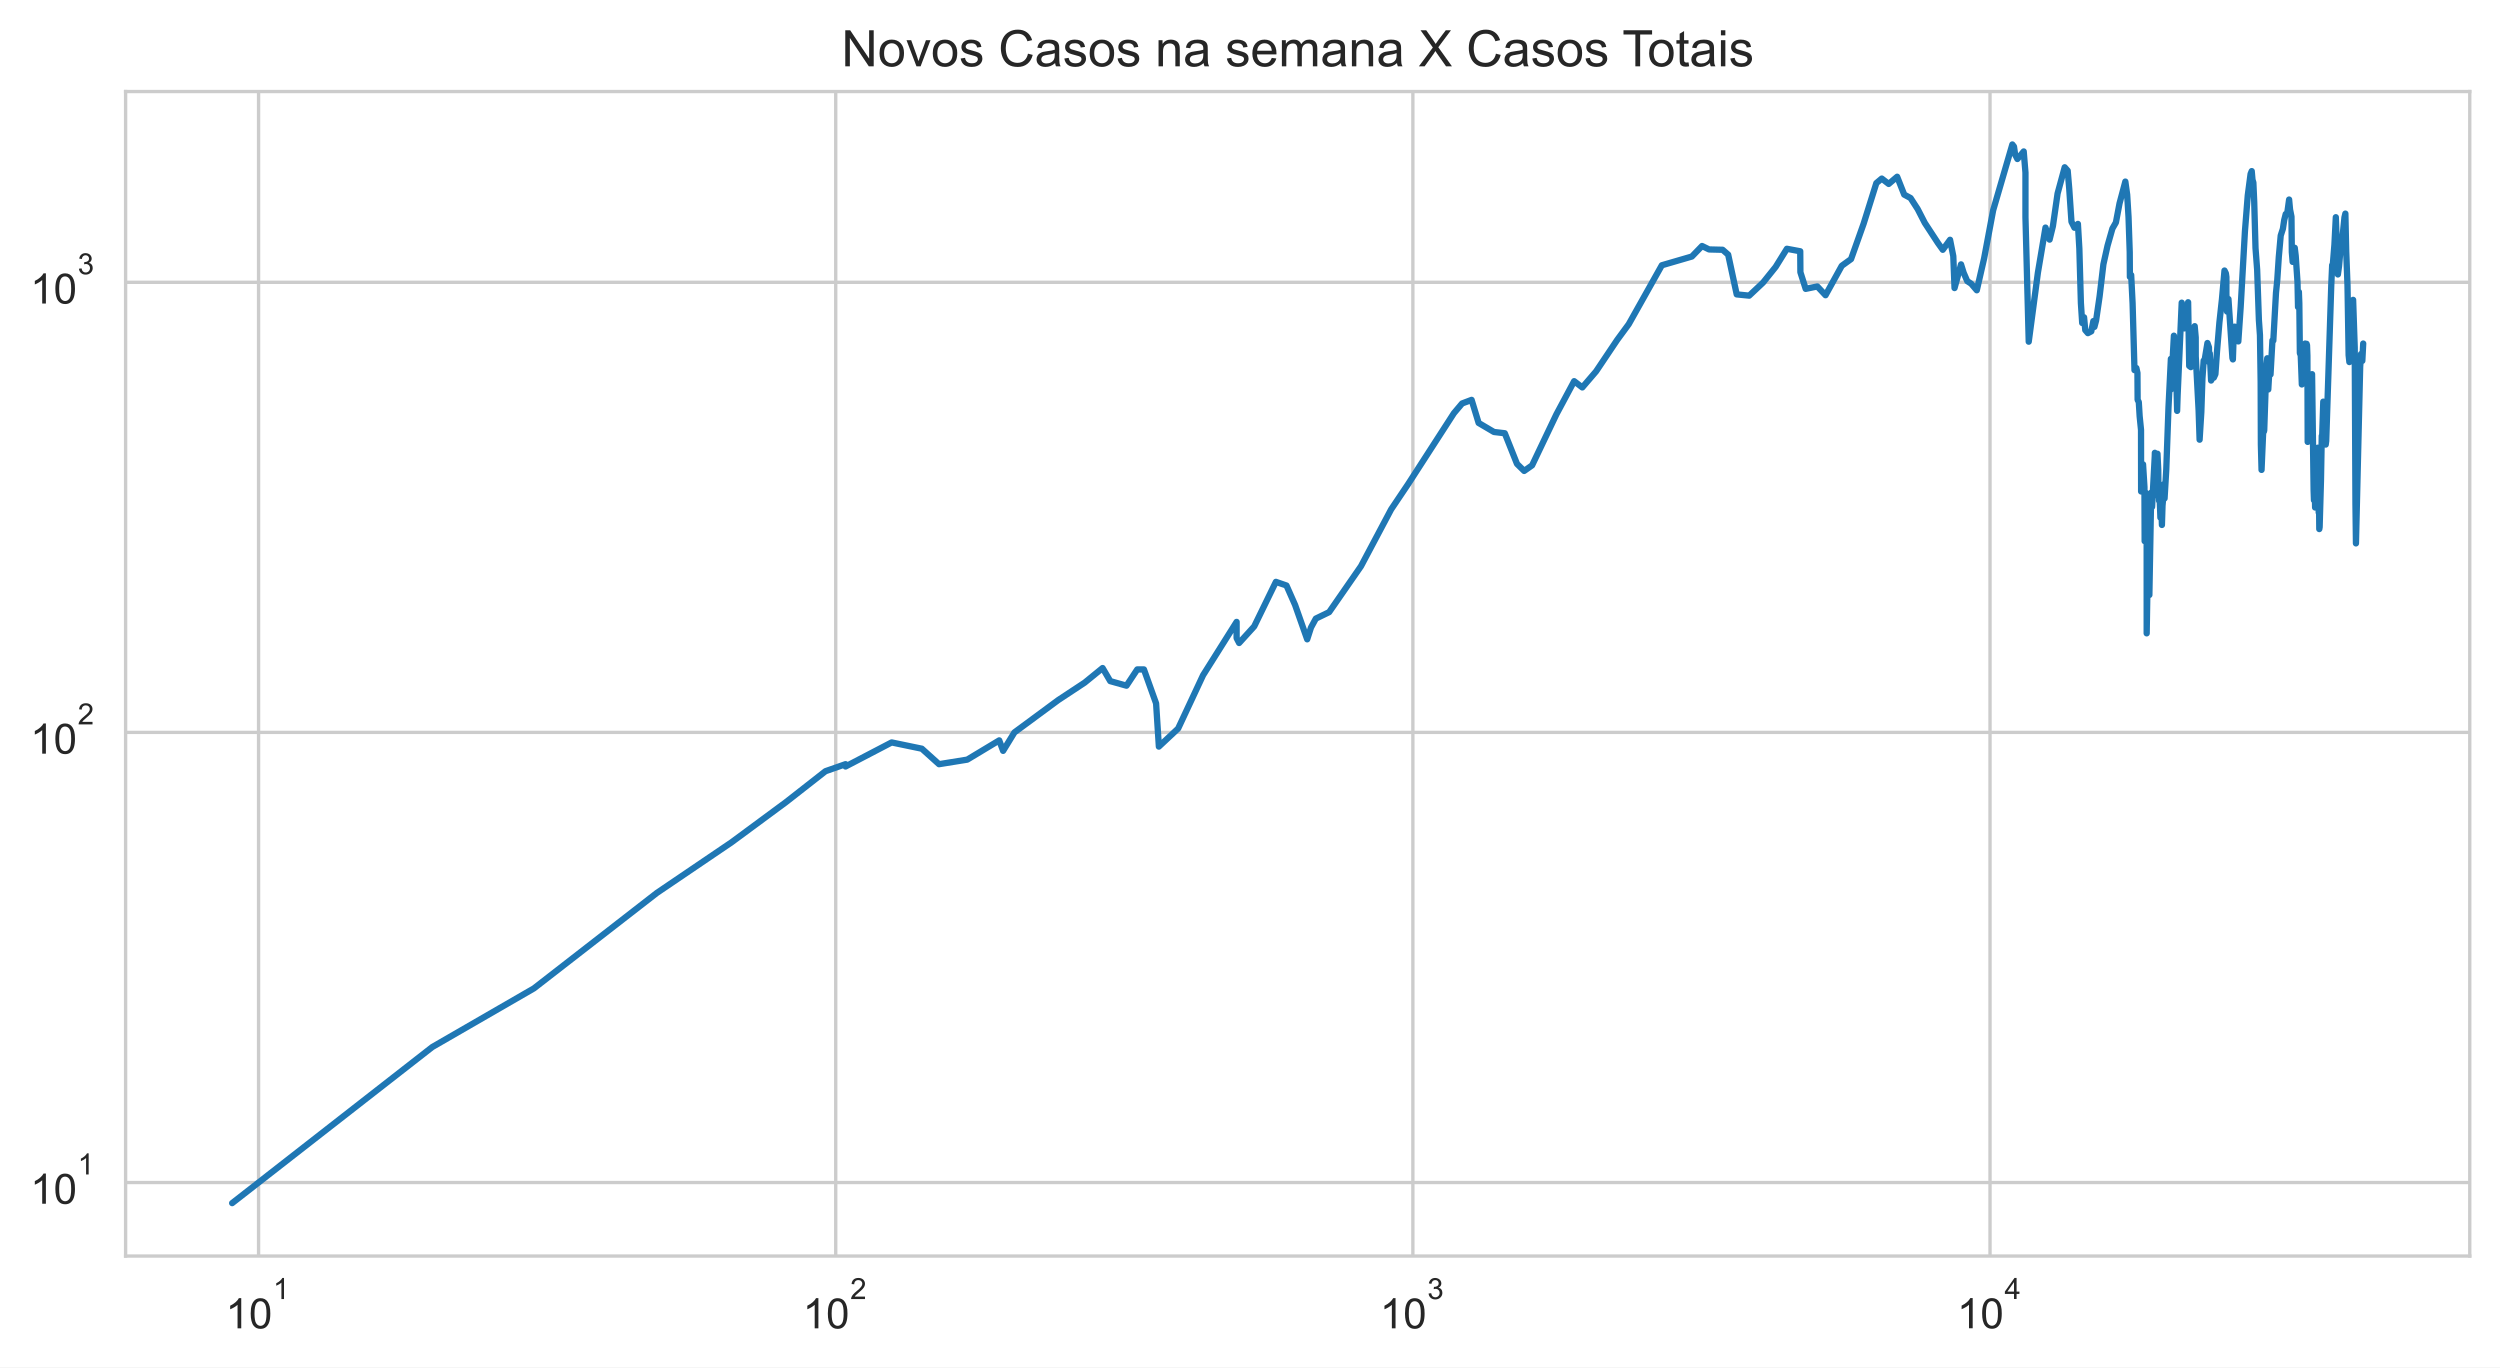
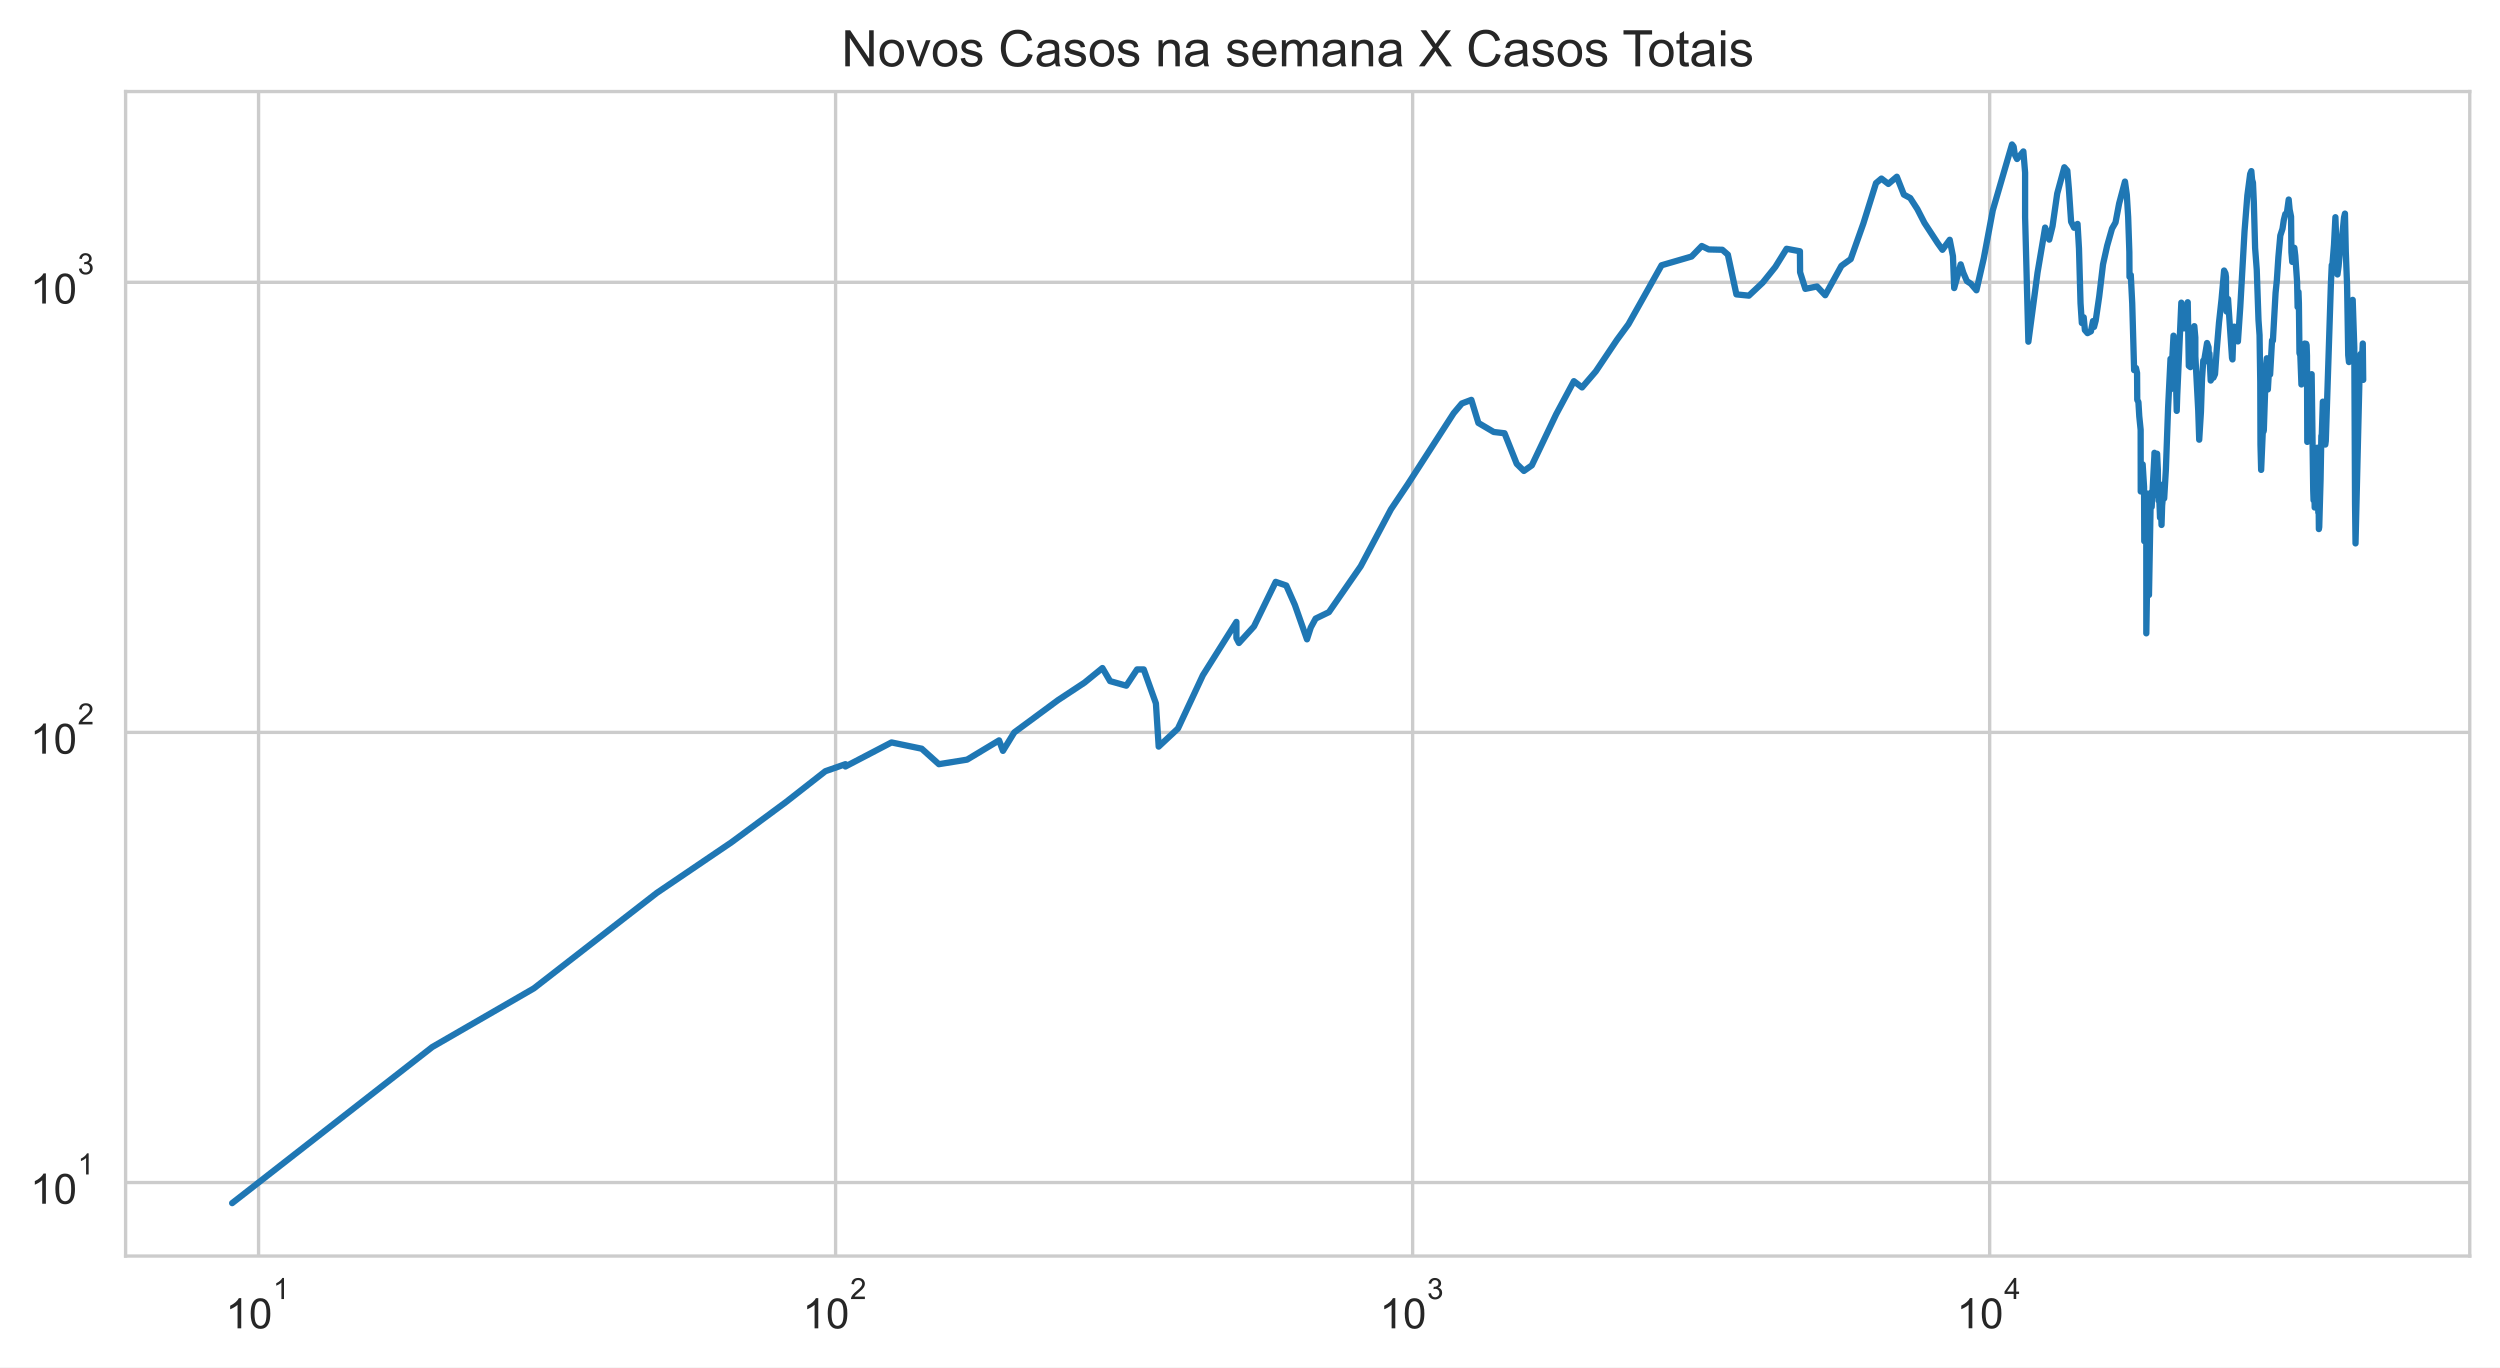
<svg xmlns="http://www.w3.org/2000/svg" xmlns:xlink="http://www.w3.org/1999/xlink" height="325.489pt" version="1.1" viewBox="0 0 595.1 325.489" width="595.1pt">
  <defs>
    <style type="text/css">*{stroke-linecap:butt;stroke-linejoin:round;}</style>
  </defs>
  <g id="figure_1">
    <g id="patch_1">
      <path d="M 0 325.489  L 595.1 325.489  L 595.1 0  L 0 0  z " style="fill:#ffffff;" />
    </g>
    <g id="axes_1">
      <g id="patch_2">
        <path d="M 29.9 298.989  L 587.9 298.989  L 587.9 21.789  L 29.9 21.789  z " style="fill:#ffffff;" />
      </g>
      <g id="matplotlib.axis_1">
        <g id="xtick_1">
          <g id="line2d_1">
-             <path clip-path="url(#p984c750277)" d="M 61.55 298.989  L 61.55 21.789  " style="fill:none;stroke:#cccccc;stroke-linecap:round;stroke-width:0.8;" />
+             <path clip-path="url(#p0a8134e0c2)" d="M 61.549 298.989  L 61.549 21.789  " style="fill:none;stroke:#cccccc;stroke-linecap:round;stroke-width:0.8;" />
          </g>
          <g id="text_1">
-             <g style="fill:#262626;" transform="translate(53.70001 316.3019)scale(0.1 -0.1)">
+             <g style="fill:#262626;" transform="translate(53.69876 316.3019)scale(0.1 -0.1)">
              <defs>
                <path d="M 2384 0  L 1822 0  L 1822 3584  Q 1619 3391 1289 3197  Q 959 3003 697 2906  L 697 3450  Q 1169 3672 1522 3987  Q 1875 4303 2022 4600  L 2384 4600  L 2384 0  z " id="ArialMT-31" transform="scale(0.015625)" />
                <path d="M 266 2259  Q 266 3072 433 3567  Q 600 4063 929 4331  Q 1259 4600 1759 4600  Q 2128 4600 2406 4451  Q 2684 4303 2865 4023  Q 3047 3744 3150 3342  Q 3253 2941 3253 2259  Q 3253 1453 3087 958  Q 2922 463 2592 192  Q 2263 -78 1759 -78  Q 1097 -78 719 397  Q 266 969 266 2259  z M 844 2259  Q 844 1131 1108 757  Q 1372 384 1759 384  Q 2147 384 2411 759  Q 2675 1134 2675 2259  Q 2675 3391 2411 3762  Q 2147 4134 1753 4134  Q 1366 4134 1134 3806  Q 844 3388 844 2259  z " id="ArialMT-30" transform="scale(0.015625)" />
              </defs>
              <use transform="translate(0 0.99375)" xlink:href="#ArialMT-31" />
              <use transform="translate(55.61523 0.99375)" xlink:href="#ArialMT-30" />
              <use transform="translate(112.9728 70.6875)scale(0.7)" xlink:href="#ArialMT-31" />
            </g>
          </g>
        </g>
        <g id="xtick_2">
          <g id="line2d_2">
-             <path clip-path="url(#p984c750277)" d="M 198.935 298.989  L 198.935 21.789  " style="fill:none;stroke:#cccccc;stroke-linecap:round;stroke-width:0.8;" />
+             <path clip-path="url(#p0a8134e0c2)" d="M 198.906 298.989  L 198.906 21.789  " style="fill:none;stroke:#cccccc;stroke-linecap:round;stroke-width:0.8;" />
          </g>
          <g id="text_2">
-             <g style="fill:#262626;" transform="translate(191.0845 316.3019)scale(0.1 -0.1)">
+             <g style="fill:#262626;" transform="translate(191.056 316.3019)scale(0.1 -0.1)">
              <defs>
                <path d="M 3222 541  L 3222 0  L 194 0  Q 188 203 259 391  Q 375 700 629 1000  Q 884 1300 1366 1694  Q 2113 2306 2375 2664  Q 2638 3022 2638 3341  Q 2638 3675 2398 3904  Q 2159 4134 1775 4134  Q 1369 4134 1125 3890  Q 881 3647 878 3216  L 300 3275  Q 359 3922 746 4261  Q 1134 4600 1788 4600  Q 2447 4600 2831 4234  Q 3216 3869 3216 3328  Q 3216 3053 3103 2787  Q 2991 2522 2730 2228  Q 2469 1934 1863 1422  Q 1356 997 1212 845  Q 1069 694 975 541  L 3222 541  z " id="ArialMT-32" transform="scale(0.015625)" />
              </defs>
              <use transform="translate(0 0.99375)" xlink:href="#ArialMT-31" />
              <use transform="translate(55.61523 0.99375)" xlink:href="#ArialMT-30" />
              <use transform="translate(112.9728 70.6875)scale(0.7)" xlink:href="#ArialMT-32" />
            </g>
          </g>
        </g>
        <g id="xtick_3">
          <g id="line2d_3">
-             <path clip-path="url(#p984c750277)" d="M 336.319 298.989  L 336.319 21.789  " style="fill:none;stroke:#cccccc;stroke-linecap:round;stroke-width:0.8;" />
+             <path clip-path="url(#p0a8134e0c2)" d="M 336.263 298.989  L 336.263 21.789  " style="fill:none;stroke:#cccccc;stroke-linecap:round;stroke-width:0.8;" />
          </g>
          <g id="text_3">
-             <g style="fill:#262626;" transform="translate(328.469 316.3019)scale(0.1 -0.1)">
+             <g style="fill:#262626;" transform="translate(328.4132 316.3019)scale(0.1 -0.1)">
              <defs>
                <path d="M 269 1209  L 831 1284  Q 928 806 1161 595  Q 1394 384 1728 384  Q 2125 384 2398 659  Q 2672 934 2672 1341  Q 2672 1728 2419 1979  Q 2166 2231 1775 2231  Q 1616 2231 1378 2169  L 1441 2663  Q 1497 2656 1531 2656  Q 1891 2656 2178 2843  Q 2466 3031 2466 3422  Q 2466 3731 2256 3934  Q 2047 4138 1716 4138  Q 1388 4138 1169 3931  Q 950 3725 888 3313  L 325 3413  Q 428 3978 793 4289  Q 1159 4600 1703 4600  Q 2078 4600 2393 4439  Q 2709 4278 2876 4000  Q 3044 3722 3044 3409  Q 3044 3113 2884 2869  Q 2725 2625 2413 2481  Q 2819 2388 3044 2092  Q 3269 1797 3269 1353  Q 3269 753 2831 336  Q 2394 -81 1725 -81  Q 1122 -81 723 278  Q 325 638 269 1209  z " id="ArialMT-33" transform="scale(0.015625)" />
              </defs>
              <use transform="translate(0 0.99375)" xlink:href="#ArialMT-31" />
              <use transform="translate(55.61523 0.99375)" xlink:href="#ArialMT-30" />
              <use transform="translate(112.9728 70.6875)scale(0.7)" xlink:href="#ArialMT-33" />
            </g>
          </g>
        </g>
        <g id="xtick_4">
          <g id="line2d_4">
-             <path clip-path="url(#p984c750277)" d="M 473.704 298.989  L 473.704 21.789  " style="fill:none;stroke:#cccccc;stroke-linecap:round;stroke-width:0.8;" />
+             <path clip-path="url(#p0a8134e0c2)" d="M 473.62 298.989  L 473.62 21.789  " style="fill:none;stroke:#cccccc;stroke-linecap:round;stroke-width:0.8;" />
          </g>
          <g id="text_4">
-             <g style="fill:#262626;" transform="translate(465.8536 316.2019)scale(0.1 -0.1)">
+             <g style="fill:#262626;" transform="translate(465.7704 316.2019)scale(0.1 -0.1)">
              <defs>
                <path d="M 2069 0  L 2069 1097  L 81 1097  L 81 1613  L 2172 4581  L 2631 4581  L 2631 1613  L 3250 1613  L 3250 1097  L 2631 1097  L 2631 0  L 2069 0  z M 2069 1613  L 2069 3678  L 634 1613  L 2069 1613  z " id="ArialMT-34" transform="scale(0.015625)" />
              </defs>
              <use transform="translate(0 0.201563)" xlink:href="#ArialMT-31" />
              <use transform="translate(55.61523 0.201563)" xlink:href="#ArialMT-30" />
              <use transform="translate(112.9728 69.89531)scale(0.7)" xlink:href="#ArialMT-34" />
            </g>
          </g>
        </g>
        <g id="xtick_5" />
        <g id="xtick_6" />
        <g id="xtick_7" />
        <g id="xtick_8" />
        <g id="xtick_9" />
        <g id="xtick_10" />
        <g id="xtick_11" />
        <g id="xtick_12" />
        <g id="xtick_13" />
        <g id="xtick_14" />
        <g id="xtick_15" />
        <g id="xtick_16" />
        <g id="xtick_17" />
        <g id="xtick_18" />
        <g id="xtick_19" />
        <g id="xtick_20" />
        <g id="xtick_21" />
        <g id="xtick_22" />
        <g id="xtick_23" />
        <g id="xtick_24" />
        <g id="xtick_25" />
        <g id="xtick_26" />
        <g id="xtick_27" />
        <g id="xtick_28" />
        <g id="xtick_29" />
        <g id="xtick_30" />
        <g id="xtick_31" />
        <g id="xtick_32" />
        <g id="xtick_33" />
        <g id="xtick_34" />
        <g id="xtick_35" />
        <g id="xtick_36" />
        <g id="xtick_37" />
      </g>
      <g id="matplotlib.axis_2">
        <g id="ytick_1">
          <g id="line2d_5">
-             <path clip-path="url(#p984c750277)" d="M 29.9 281.487  L 587.9 281.487  " style="fill:none;stroke:#cccccc;stroke-linecap:round;stroke-width:0.8;" />
+             <path clip-path="url(#p0a8134e0c2)" d="M 29.9 281.487  L 587.9 281.487  " style="fill:none;stroke:#cccccc;stroke-linecap:round;stroke-width:0.8;" />
          </g>
          <g id="text_5">
            <g style="fill:#262626;" transform="translate(7.2 286.643)scale(0.1 -0.1)">
              <use transform="translate(0 0.99375)" xlink:href="#ArialMT-31" />
              <use transform="translate(55.61523 0.99375)" xlink:href="#ArialMT-30" />
              <use transform="translate(112.9728 70.6875)scale(0.7)" xlink:href="#ArialMT-31" />
            </g>
          </g>
        </g>
        <g id="ytick_2">
          <g id="line2d_6">
-             <path clip-path="url(#p984c750277)" d="M 29.9 174.342  L 587.9 174.342  " style="fill:none;stroke:#cccccc;stroke-linecap:round;stroke-width:0.8;" />
+             <path clip-path="url(#p0a8134e0c2)" d="M 29.9 174.342  L 587.9 174.342  " style="fill:none;stroke:#cccccc;stroke-linecap:round;stroke-width:0.8;" />
          </g>
          <g id="text_6">
            <g style="fill:#262626;" transform="translate(7.2 179.4987)scale(0.1 -0.1)">
              <use transform="translate(0 0.99375)" xlink:href="#ArialMT-31" />
              <use transform="translate(55.61523 0.99375)" xlink:href="#ArialMT-30" />
              <use transform="translate(112.9728 70.6875)scale(0.7)" xlink:href="#ArialMT-32" />
            </g>
          </g>
        </g>
        <g id="ytick_3">
          <g id="line2d_7">
-             <path clip-path="url(#p984c750277)" d="M 29.9 67.198  L 587.9 67.198  " style="fill:none;stroke:#cccccc;stroke-linecap:round;stroke-width:0.8;" />
+             <path clip-path="url(#p0a8134e0c2)" d="M 29.9 67.198  L 587.9 67.198  " style="fill:none;stroke:#cccccc;stroke-linecap:round;stroke-width:0.8;" />
          </g>
          <g id="text_7">
            <g style="fill:#262626;" transform="translate(7.2 72.35434)scale(0.1 -0.1)">
              <use transform="translate(0 0.99375)" xlink:href="#ArialMT-31" />
              <use transform="translate(55.61523 0.99375)" xlink:href="#ArialMT-30" />
              <use transform="translate(112.9728 70.6875)scale(0.7)" xlink:href="#ArialMT-33" />
            </g>
          </g>
        </g>
        <g id="ytick_4" />
        <g id="ytick_5" />
        <g id="ytick_6" />
        <g id="ytick_7" />
        <g id="ytick_8" />
        <g id="ytick_9" />
        <g id="ytick_10" />
        <g id="ytick_11" />
        <g id="ytick_12" />
        <g id="ytick_13" />
        <g id="ytick_14" />
        <g id="ytick_15" />
        <g id="ytick_16" />
        <g id="ytick_17" />
        <g id="ytick_18" />
        <g id="ytick_19" />
        <g id="ytick_20" />
        <g id="ytick_21" />
        <g id="ytick_22" />
        <g id="ytick_23" />
      </g>
      <g id="line2d_8">
-         <path clip-path="url(#p984c750277)" d="M 55.264 286.389  L 102.907 249.233  L 127.099 235.269  L 156.372 212.544  L 174.143 200.499  L 187.094 190.939  L 196.499 183.577  L 201.275 181.905  L 201.275 182.455  L 212.248 176.729  L 219.435 178.222  L 223.523 181.905  L 230.243 180.823  L 237.856 176.242  L 238.781 178.731  L 241.473 174.342  L 251.911 166.641  L 258.197 162.493  L 262.461 159.019  L 264.284 162.134  L 268.148 163.22  L 270.71 159.355  L 272.301 159.355  L 275.196 167.436  L 275.857 177.719  L 280.443 173.421  L 286.378 160.724  L 294.363 148.037  L 294.363 151.894  L 294.962 153.057  L 298.551 149.107  L 303.715 138.508  L 306.237 139.377  L 308.276 143.988  L 311.164 152.182  L 312.067 149.378  L 313.221 147.251  L 316.386 145.716  L 323.967 134.783  L 331.149 121.248  L 335.174 115.258  L 346.093 98.348  L 348.037 96.043  L 350.298 95.186  L 351.973 100.678  L 355.623 102.829  L 358.2 103.13  L 361.105 110.42  L 362.813 112.1  L 364.697 110.775  L 370.488 98.622  L 374.71 90.736  L 376.653 92.226  L 379.93 88.403  L 384.968 80.896  L 387.703 77.176  L 395.582 63.145  L 402.737 61.06  L 405.157 58.559  L 406.827 59.378  L 410.051 59.457  L 411.372 60.614  L 413.406 70.077  L 416.379 70.375  L 419.656 67.291  L 422.678 63.531  L 425.353 59.221  L 428.528 59.813  L 428.566 64.795  L 429.824 68.76  L 432.597 68.186  L 434.549 70.276  L 438.412 63.274  L 440.623 61.676  L 443.621 53.234  L 446.645 43.587  L 447.936 42.507  L 449.586 43.783  L 451.599 42.071  L 453.277 46.327  L 454.787 47.137  L 456.491 49.78  L 458.179 53.062  L 461.322 57.869  L 462.457 59.457  L 464.189 57.076  L 464.961 60.979  L 465.257 68.567  L 466.804 62.933  L 467.424 64.928  L 468.286 66.92  L 469.213 67.525  L 470.555 69.098  L 472.297 61.511  L 474.445 50.069  L 479.02 34.389  L 479.407 34.898  L 479.682 36.796  L 480.22 37.848  L 481.725 36.051  L 482.141 41.105  L 482.141 51.741  L 482.918 81.335  L 485.097 64.928  L 486.908 54.174  L 487.885 57.039  L 488.674 53.823  L 489.787 46.061  L 491.481 39.821  L 492.194 40.629  L 492.561 44.951  L 493.093 52.788  L 493.801 54.209  L 494.626 53.303  L 494.969 59.182  L 495.336 72.152  L 495.646 76.889  L 496.091 75.533  L 496.377 78.581  L 496.998 79.3  L 497.808 78.879  L 498.3 76.432  L 498.552 77.815  L 498.948 76.319  L 499.791 70.525  L 500.689 62.933  L 501.679 58.482  L 502.833 54.42  L 503.669 52.959  L 504.53 48.424  L 505.916 43.224  L 506.352 46.357  L 506.676 51.674  L 506.96 60.012  L 506.998 65.913  L 507.304 65.463  L 507.643 72.204  L 508.094 88.11  L 508.538 87.603  L 508.797 88.772  L 508.84 95.186  L 509.118 95.699  L 509.322 99.081  L 509.649 102.331  L 509.669 116.989  L 509.923 116.989  L 510.131 110.538  L 510.464 115.916  L 510.512 128.819  L 510.772 117.261  L 510.993 128.47  L 510.996 150.759  L 511.28 133.605  L 511.635 141.626  L 511.635 141.626  L 512.075 117.261  L 512.279 120.657  L 512.919 108.573  L 512.941 107.787  L 512.941 114.997  L 513.348 108.686  L 513.565 108.01  L 513.748 111.856  L 513.8 118.226  L 513.943 118.226  L 513.943 119.212  L 514.007 116.315  L 514.262 123.222  L 514.515 121.248  L 514.623 124.96  L 514.764 120.364  L 514.947 118.365  L 515.078 115.258  L 515.254 118.646  L 515.66 111.735  L 516.186 97.005  L 516.757 85.418  L 516.778 92.706  L 517.475 79.907  L 517.747 82.549  L 518.014 88.403  L 518.241 97.806  L 518.365 94.012  L 518.365 94.012  L 519.334 72.049  L 519.738 77.292  L 519.958 78.167  L 520.282 76.774  L 520.861 71.946  L 520.861 71.946  L 521.118 87.1  L 521.499 87.387  L 521.995 80.337  L 522.426 77.64  L 522.666 80.337  L 522.674 85.144  L 522.682 84.939  L 523.358 97.716  L 523.594 104.666  L 524.003 98.076  L 524.267 90.046  L 524.561 85.833  L 524.814 85.556  L 525.459 81.651  L 525.817 82.678  L 525.896 86.252  L 526.018 84.129  L 526.328 90.582  L 526.7 89.895  L 526.979 89.895  L 527.354 89.068  L 527.739 83.596  L 528.305 76.774  L 528.907 71.281  L 529.518 64.399  L 529.843 65.061  L 529.969 65.958  L 529.969 69.978  L 530.119 74.162  L 530.459 71.179  L 531.404 85.212  L 531.515 85.556  L 531.632 82.098  L 531.939 77.756  L 532.172 80.337  L 532.532 79.846  L 532.809 81.272  L 533.374 72.988  L 534.386 55.026  L 535.055 46.536  L 535.73 41.398  L 536.001 40.734  L 536.18 42.781  L 536.389 43.475  L 536.595 48.083  L 536.902 59.065  L 537.29 64.18  L 537.707 76.206  L 537.96 79.785  L 538.128 91.046  L 538.179 105.825  L 538.339 111.856  L 538.793 101.254  L 538.9 102.729  L 538.976 102.43  L 539.477 87.387  L 539.693 85.281  L 539.787 91.279  L 539.941 92.706  L 540.26 87.243  L 540.475 89.143  L 540.931 81.021  L 541.14 81.084  L 541.776 69.683  L 542.071 66.781  L 542.447 61.142  L 542.9 56.076  L 543.421 54.456  L 543.732 52.38  L 544.093 50.947  L 544.416 51.013  L 544.9 47.501  L 545.122 49.876  L 545.461 51.575  L 545.547 60.012  L 545.746 62.342  L 546.241 58.987  L 546.469 60.897  L 546.899 67.152  L 547.02 73.094  L 547.227 69.487  L 547.328 72.152  L 547.46 84.062  L 547.669 84.6  L 547.928 91.514  L 548.086 89.743  L 548.574 82.162  L 548.714 81.779  L 548.9 82.484  L 549.054 81.842  L 549.162 82.162  L 549.253 84.667  L 549.322 105.189  L 549.898 91.357  L 550.046 91.514  L 550.277 89.895  L 550.28 91.671  L 550.363 89.068  L 550.734 116.718  L 550.816 119.069  L 550.882 113.969  L 550.941 115.783  L 551.011 116.182  L 551.085 120.804  L 551.182 116.853  L 551.277 118.505  L 551.628 107.234  L 551.708 106.578  L 551.808 111.493  L 551.904 111.252  L 551.944 121.997  L 552.025 119.64  L 552.084 125.936  L 552.167 125.445  L 552.487 114.224  L 552.673 103.738  L 552.738 104.666  L 553.031 95.613  L 553.116 101.546  L 553.278 99.452  L 553.614 105.825  L 553.728 104.979  L 553.887 100.202  L 554.94 67.713  L 555.148 63.103  L 555.3 63.018  L 555.688 58.213  L 556.019 51.708  L 556.511 65.328  L 556.78 63.359  L 557.369 56.74  L 557.532 57.188  L 558.077 51.741  L 558.292 50.849  L 558.491 59.853  L 558.798 67.901  L 559.068 84.532  L 559.246 86.182  L 559.426 81.335  L 559.51 82.939  L 560.137 71.382  L 560.517 82.678  L 560.693 119.929  L 560.81 129.347  L 561.816 87.315  L 562.019 84.263  L 562.327 85.903  L 562.536 81.779  L 562.536 81.779  " style="fill:none;stroke:#1f77b4;stroke-linecap:round;stroke-width:1.5;" />
+         <path clip-path="url(#p0a8134e0c2)" d="M 55.264 286.389  L 102.897 249.233  L 127.085 235.269  L 156.352 212.544  L 174.119 200.499  L 187.068 190.939  L 196.471 183.577  L 201.246 181.905  L 201.246 182.455  L 212.217 176.729  L 219.402 178.222  L 223.49 181.905  L 230.208 180.823  L 237.819 176.242  L 238.744 178.731  L 241.436 174.342  L 251.872 166.641  L 258.157 162.493  L 262.42 159.019  L 264.243 162.134  L 268.105 163.22  L 270.667 159.355  L 272.258 159.355  L 275.152 167.436  L 275.813 177.719  L 280.398 173.421  L 286.332 160.724  L 294.315 148.037  L 294.315 151.894  L 294.915 153.057  L 298.503 149.107  L 303.665 138.508  L 306.187 139.377  L 308.226 143.988  L 311.114 152.182  L 312.016 149.378  L 313.169 147.251  L 316.334 145.716  L 323.913 134.783  L 331.094 121.248  L 335.119 115.258  L 346.035 98.348  L 347.978 96.043  L 350.239 95.186  L 351.914 100.678  L 355.563 102.829  L 358.14 103.13  L 361.044 110.42  L 362.752 112.1  L 364.635 110.775  L 370.425 98.622  L 374.646 90.736  L 376.589 92.226  L 379.865 88.403  L 384.903 80.896  L 387.637 77.176  L 395.514 63.145  L 402.668 61.06  L 405.087 58.559  L 406.757 59.378  L 409.981 59.457  L 411.301 60.614  L 413.334 70.077  L 416.307 70.375  L 419.584 67.291  L 422.605 63.531  L 425.28 59.221  L 428.454 59.813  L 428.492 64.795  L 429.749 68.76  L 432.522 68.186  L 434.474 70.276  L 438.336 63.274  L 440.547 61.676  L 443.544 53.234  L 446.567 43.587  L 447.858 42.507  L 449.507 43.783  L 451.52 42.071  L 453.198 46.327  L 454.708 47.137  L 456.411 49.78  L 458.099 53.062  L 461.241 57.869  L 462.376 59.457  L 464.108 57.076  L 464.879 60.979  L 465.176 68.567  L 466.722 62.933  L 467.342 64.928  L 468.204 66.92  L 469.131 67.525  L 470.473 69.098  L 472.214 61.511  L 474.361 50.069  L 478.936 34.389  L 479.322 34.898  L 479.598 36.796  L 480.135 37.848  L 481.64 36.051  L 482.056 41.105  L 482.056 51.741  L 482.833 81.335  L 485.011 64.928  L 486.822 54.174  L 487.799 57.039  L 488.588 53.823  L 489.701 46.061  L 491.394 39.821  L 492.107 40.629  L 492.474 44.951  L 493.006 52.788  L 493.713 54.209  L 494.538 53.303  L 494.882 59.182  L 495.248 72.152  L 495.559 76.889  L 496.003 75.533  L 496.289 78.581  L 496.91 79.3  L 497.72 78.879  L 498.212 76.432  L 498.464 77.815  L 498.86 76.319  L 499.702 70.525  L 500.601 62.933  L 501.591 58.482  L 502.744 54.42  L 503.58 52.959  L 504.44 48.424  L 505.826 43.224  L 506.263 46.357  L 506.586 51.674  L 506.87 60.012  L 506.908 65.913  L 507.214 65.463  L 507.553 72.204  L 508.004 88.11  L 508.448 87.603  L 508.707 88.772  L 508.75 95.186  L 509.028 95.699  L 509.232 99.081  L 509.559 102.331  L 509.579 116.989  L 509.833 116.989  L 510.04 110.538  L 510.373 115.916  L 510.421 128.819  L 510.682 117.261  L 510.902 128.47  L 510.906 150.759  L 511.189 133.605  L 511.544 141.626  L 511.544 141.626  L 511.984 117.261  L 512.188 120.657  L 512.828 108.573  L 512.85 107.787  L 512.85 114.997  L 513.256 108.686  L 513.474 108.01  L 513.657 111.856  L 513.709 118.226  L 513.852 118.226  L 513.852 119.212  L 513.916 116.315  L 514.17 123.222  L 514.424 121.248  L 514.532 124.96  L 514.673 120.364  L 514.856 118.365  L 514.987 115.258  L 515.163 118.646  L 515.568 111.735  L 516.095 97.005  L 516.666 85.418  L 516.686 92.706  L 517.383 79.907  L 517.655 82.549  L 517.922 88.403  L 518.149 97.806  L 518.273 94.012  L 518.273 94.012  L 519.242 72.049  L 519.646 77.292  L 519.866 78.167  L 520.189 76.774  L 520.768 71.946  L 520.768 71.946  L 521.025 87.1  L 521.406 87.387  L 521.902 80.337  L 522.334 77.64  L 522.573 80.337  L 522.581 85.144  L 522.589 84.939  L 523.265 97.716  L 523.5 104.666  L 523.91 98.076  L 524.174 90.046  L 524.467 85.833  L 524.721 85.556  L 525.366 81.651  L 525.723 82.678  L 525.803 86.252  L 525.925 84.129  L 526.234 90.582  L 526.606 89.895  L 526.885 89.895  L 527.26 89.068  L 527.645 83.596  L 528.211 76.774  L 528.812 71.281  L 529.424 64.399  L 529.749 65.061  L 529.874 65.958  L 529.874 69.978  L 530.025 74.162  L 530.365 71.179  L 531.309 85.212  L 531.42 85.556  L 531.537 82.098  L 531.844 77.756  L 532.077 80.337  L 532.437 79.846  L 532.714 81.272  L 533.279 72.988  L 534.29 55.026  L 534.96 46.536  L 535.634 41.398  L 535.906 40.734  L 536.084 42.781  L 536.293 43.475  L 536.499 48.083  L 536.806 59.065  L 537.194 64.18  L 537.611 76.206  L 537.864 79.785  L 538.032 91.046  L 538.083 105.825  L 538.243 111.856  L 538.697 101.254  L 538.803 102.729  L 538.879 102.43  L 539.381 87.387  L 539.596 85.281  L 539.691 91.279  L 539.844 92.706  L 540.164 87.243  L 540.379 89.143  L 540.835 81.021  L 541.043 81.084  L 541.679 69.683  L 541.974 66.781  L 542.35 61.142  L 542.803 56.076  L 543.324 54.456  L 543.635 52.38  L 543.995 50.947  L 544.319 51.013  L 544.802 47.501  L 545.024 49.876  L 545.364 51.575  L 545.45 60.012  L 545.648 62.342  L 546.144 58.987  L 546.371 60.897  L 546.802 67.152  L 546.922 73.094  L 547.129 69.487  L 547.23 72.152  L 547.362 84.062  L 547.571 84.6  L 547.83 91.514  L 547.988 89.743  L 548.476 82.162  L 548.616 81.779  L 548.802 82.484  L 548.956 81.842  L 549.064 82.162  L 549.154 84.667  L 549.223 105.189  L 549.8 91.357  L 549.948 91.514  L 550.178 89.895  L 550.181 91.671  L 550.264 89.068  L 550.636 116.718  L 550.718 119.069  L 550.783 113.969  L 550.842 115.783  L 550.913 116.182  L 550.986 120.804  L 551.084 116.853  L 551.178 118.505  L 551.53 107.234  L 551.609 106.578  L 551.709 111.493  L 551.805 111.252  L 551.846 121.997  L 551.926 119.64  L 551.985 125.936  L 552.069 125.445  L 552.388 114.224  L 552.574 103.738  L 552.639 104.666  L 552.932 95.613  L 553.017 101.546  L 553.179 99.452  L 553.515 105.825  L 553.629 104.979  L 553.788 100.202  L 554.841 67.713  L 555.049 63.103  L 555.201 63.018  L 555.588 58.213  L 555.92 51.708  L 556.412 65.328  L 556.68 63.359  L 557.269 56.74  L 557.432 57.188  L 557.977 51.741  L 558.192 50.849  L 558.391 59.853  L 558.697 67.901  L 558.968 84.532  L 559.146 86.182  L 559.326 81.335  L 559.41 82.939  L 560.036 71.382  L 560.416 82.678  L 560.593 119.929  L 560.709 129.347  L 561.715 87.315  L 561.918 84.263  L 562.227 85.903  L 562.436 81.779  L 562.536 90.428  L 562.536 90.428  " style="fill:none;stroke:#1f77b4;stroke-linecap:round;stroke-width:1.5;" />
      </g>
      <g id="patch_3">
        <path d="M 29.9 298.989  L 29.9 21.789  " style="fill:none;stroke:#cccccc;stroke-linecap:square;stroke-linejoin:miter;stroke-width:0.8;" />
      </g>
      <g id="patch_4">
        <path d="M 587.9 298.989  L 587.9 21.789  " style="fill:none;stroke:#cccccc;stroke-linecap:square;stroke-linejoin:miter;stroke-width:0.8;" />
      </g>
      <g id="patch_5">
        <path d="M 29.9 298.989  L 587.9 298.989  " style="fill:none;stroke:#cccccc;stroke-linecap:square;stroke-linejoin:miter;stroke-width:0.8;" />
      </g>
      <g id="patch_6">
        <path d="M 29.9 21.789  L 587.9 21.789  " style="fill:none;stroke:#cccccc;stroke-linecap:square;stroke-linejoin:miter;stroke-width:0.8;" />
      </g>
      <g id="text_8">
        <g style="fill:#262626;" transform="translate(200.2953 15.78937)scale(0.12 -0.12)">
          <defs>
            <path d="M 488 0  L 488 4581  L 1109 4581  L 3516 984  L 3516 4581  L 4097 4581  L 4097 0  L 3475 0  L 1069 3600  L 1069 0  L 488 0  z " id="ArialMT-4e" transform="scale(0.015625)" />
            <path d="M 213 1659  Q 213 2581 725 3025  Q 1153 3394 1769 3394  Q 2453 3394 2887 2945  Q 3322 2497 3322 1706  Q 3322 1066 3130 698  Q 2938 331 2570 128  Q 2203 -75 1769 -75  Q 1072 -75 642 372  Q 213 819 213 1659  z M 791 1659  Q 791 1022 1069 705  Q 1347 388 1769 388  Q 2188 388 2466 706  Q 2744 1025 2744 1678  Q 2744 2294 2464 2611  Q 2184 2928 1769 2928  Q 1347 2928 1069 2612  Q 791 2297 791 1659  z " id="ArialMT-6f" transform="scale(0.015625)" />
            <path d="M 1344 0  L 81 3319  L 675 3319  L 1388 1331  Q 1503 1009 1600 663  Q 1675 925 1809 1294  L 2547 3319  L 3125 3319  L 1869 0  L 1344 0  z " id="ArialMT-76" transform="scale(0.015625)" />
            <path d="M 197 991  L 753 1078  Q 800 744 1014 566  Q 1228 388 1613 388  Q 2000 388 2187 545  Q 2375 703 2375 916  Q 2375 1106 2209 1216  Q 2094 1291 1634 1406  Q 1016 1563 777 1677  Q 538 1791 414 1992  Q 291 2194 291 2438  Q 291 2659 392 2848  Q 494 3038 669 3163  Q 800 3259 1026 3326  Q 1253 3394 1513 3394  Q 1903 3394 2198 3281  Q 2494 3169 2634 2976  Q 2775 2784 2828 2463  L 2278 2388  Q 2241 2644 2061 2787  Q 1881 2931 1553 2931  Q 1166 2931 1000 2803  Q 834 2675 834 2503  Q 834 2394 903 2306  Q 972 2216 1119 2156  Q 1203 2125 1616 2013  Q 2213 1853 2448 1751  Q 2684 1650 2818 1456  Q 2953 1263 2953 975  Q 2953 694 2789 445  Q 2625 197 2315 61  Q 2006 -75 1616 -75  Q 969 -75 630 194  Q 291 463 197 991  z " id="ArialMT-73" transform="scale(0.015625)" />
            <path id="ArialMT-20" transform="scale(0.015625)" />
            <path d="M 3763 1606  L 4369 1453  Q 4178 706 3683 314  Q 3188 -78 2472 -78  Q 1731 -78 1267 223  Q 803 525 561 1097  Q 319 1669 319 2325  Q 319 3041 592 3573  Q 866 4106 1370 4382  Q 1875 4659 2481 4659  Q 3169 4659 3637 4309  Q 4106 3959 4291 3325  L 3694 3184  Q 3534 3684 3231 3912  Q 2928 4141 2469 4141  Q 1941 4141 1586 3887  Q 1231 3634 1087 3207  Q 944 2781 944 2328  Q 944 1744 1114 1308  Q 1284 872 1643 656  Q 2003 441 2422 441  Q 2931 441 3284 734  Q 3638 1028 3763 1606  z " id="ArialMT-43" transform="scale(0.015625)" />
            <path d="M 2588 409  Q 2275 144 1986 34  Q 1697 -75 1366 -75  Q 819 -75 525 192  Q 231 459 231 875  Q 231 1119 342 1320  Q 453 1522 633 1644  Q 813 1766 1038 1828  Q 1203 1872 1538 1913  Q 2219 1994 2541 2106  Q 2544 2222 2544 2253  Q 2544 2597 2384 2738  Q 2169 2928 1744 2928  Q 1347 2928 1158 2789  Q 969 2650 878 2297  L 328 2372  Q 403 2725 575 2942  Q 747 3159 1072 3276  Q 1397 3394 1825 3394  Q 2250 3394 2515 3294  Q 2781 3194 2906 3042  Q 3031 2891 3081 2659  Q 3109 2516 3109 2141  L 3109 1391  Q 3109 606 3145 398  Q 3181 191 3288 0  L 2700 0  Q 2613 175 2588 409  z M 2541 1666  Q 2234 1541 1622 1453  Q 1275 1403 1131 1340  Q 988 1278 909 1158  Q 831 1038 831 891  Q 831 666 1001 516  Q 1172 366 1500 366  Q 1825 366 2078 508  Q 2331 650 2450 897  Q 2541 1088 2541 1459  L 2541 1666  z " id="ArialMT-61" transform="scale(0.015625)" />
            <path d="M 422 0  L 422 3319  L 928 3319  L 928 2847  Q 1294 3394 1984 3394  Q 2284 3394 2536 3286  Q 2788 3178 2913 3003  Q 3038 2828 3088 2588  Q 3119 2431 3119 2041  L 3119 0  L 2556 0  L 2556 2019  Q 2556 2363 2490 2533  Q 2425 2703 2258 2804  Q 2091 2906 1866 2906  Q 1506 2906 1245 2678  Q 984 2450 984 1813  L 984 0  L 422 0  z " id="ArialMT-6e" transform="scale(0.015625)" />
            <path d="M 2694 1069  L 3275 997  Q 3138 488 2766 206  Q 2394 -75 1816 -75  Q 1088 -75 661 373  Q 234 822 234 1631  Q 234 2469 665 2931  Q 1097 3394 1784 3394  Q 2450 3394 2872 2941  Q 3294 2488 3294 1666  Q 3294 1616 3291 1516  L 816 1516  Q 847 969 1125 678  Q 1403 388 1819 388  Q 2128 388 2347 550  Q 2566 713 2694 1069  z M 847 1978  L 2700 1978  Q 2663 2397 2488 2606  Q 2219 2931 1791 2931  Q 1403 2931 1139 2672  Q 875 2413 847 1978  z " id="ArialMT-65" transform="scale(0.015625)" />
            <path d="M 422 0  L 422 3319  L 925 3319  L 925 2853  Q 1081 3097 1340 3245  Q 1600 3394 1931 3394  Q 2300 3394 2536 3241  Q 2772 3088 2869 2813  Q 3263 3394 3894 3394  Q 4388 3394 4653 3120  Q 4919 2847 4919 2278  L 4919 0  L 4359 0  L 4359 2091  Q 4359 2428 4304 2576  Q 4250 2725 4106 2815  Q 3963 2906 3769 2906  Q 3419 2906 3187 2673  Q 2956 2441 2956 1928  L 2956 0  L 2394 0  L 2394 2156  Q 2394 2531 2256 2718  Q 2119 2906 1806 2906  Q 1569 2906 1367 2781  Q 1166 2656 1075 2415  Q 984 2175 984 1722  L 984 0  L 422 0  z " id="ArialMT-6d" transform="scale(0.015625)" />
            <path d="M 28 0  L 1800 2388  L 238 4581  L 959 4581  L 1791 3406  Q 2050 3041 2159 2844  Q 2313 3094 2522 3366  L 3444 4581  L 4103 4581  L 2494 2422  L 4228 0  L 3478 0  L 2325 1634  Q 2228 1775 2125 1941  Q 1972 1691 1906 1597  L 756 0  L 28 0  z " id="ArialMT-58" transform="scale(0.015625)" />
            <path d="M 1659 0  L 1659 4041  L 150 4041  L 150 4581  L 3781 4581  L 3781 4041  L 2266 4041  L 2266 0  L 1659 0  z " id="ArialMT-54" transform="scale(0.015625)" />
            <path d="M 1650 503  L 1731 6  Q 1494 -44 1306 -44  Q 1000 -44 831 53  Q 663 150 594 308  Q 525 466 525 972  L 525 2881  L 113 2881  L 113 3319  L 525 3319  L 525 4141  L 1084 4478  L 1084 3319  L 1650 3319  L 1650 2881  L 1084 2881  L 1084 941  Q 1084 700 1114 631  Q 1144 563 1211 522  Q 1278 481 1403 481  Q 1497 481 1650 503  z " id="ArialMT-74" transform="scale(0.015625)" />
            <path d="M 425 3934  L 425 4581  L 988 4581  L 988 3934  L 425 3934  z M 425 0  L 425 3319  L 988 3319  L 988 0  L 425 0  z " id="ArialMT-69" transform="scale(0.015625)" />
          </defs>
          <use xlink:href="#ArialMT-4e" />
          <use x="72.217" xlink:href="#ArialMT-6f" />
          <use x="127.832" xlink:href="#ArialMT-76" />
          <use x="177.832" xlink:href="#ArialMT-6f" />
          <use x="233.447" xlink:href="#ArialMT-73" />
          <use x="283.447" xlink:href="#ArialMT-20" />
          <use x="311.23" xlink:href="#ArialMT-43" />
          <use x="383.447" xlink:href="#ArialMT-61" />
          <use x="439.062" xlink:href="#ArialMT-73" />
          <use x="489.062" xlink:href="#ArialMT-6f" />
          <use x="544.678" xlink:href="#ArialMT-73" />
          <use x="594.678" xlink:href="#ArialMT-20" />
          <use x="622.461" xlink:href="#ArialMT-6e" />
          <use x="678.076" xlink:href="#ArialMT-61" />
          <use x="733.691" xlink:href="#ArialMT-20" />
          <use x="761.475" xlink:href="#ArialMT-73" />
          <use x="811.475" xlink:href="#ArialMT-65" />
          <use x="867.09" xlink:href="#ArialMT-6d" />
          <use x="950.391" xlink:href="#ArialMT-61" />
          <use x="1006.006" xlink:href="#ArialMT-6e" />
          <use x="1061.621" xlink:href="#ArialMT-61" />
          <use x="1117.236" xlink:href="#ArialMT-20" />
          <use x="1145.02" xlink:href="#ArialMT-58" />
          <use x="1211.719" xlink:href="#ArialMT-20" />
          <use x="1239.502" xlink:href="#ArialMT-43" />
          <use x="1311.719" xlink:href="#ArialMT-61" />
          <use x="1367.334" xlink:href="#ArialMT-73" />
          <use x="1417.334" xlink:href="#ArialMT-6f" />
          <use x="1472.949" xlink:href="#ArialMT-73" />
          <use x="1522.949" xlink:href="#ArialMT-20" />
          <use x="1548.982" xlink:href="#ArialMT-54" />
          <use x="1598.941" xlink:href="#ArialMT-6f" />
          <use x="1654.557" xlink:href="#ArialMT-74" />
          <use x="1682.34" xlink:href="#ArialMT-61" />
          <use x="1737.955" xlink:href="#ArialMT-69" />
          <use x="1760.172" xlink:href="#ArialMT-73" />
        </g>
      </g>
    </g>
  </g>
  <defs>
-     <clipPath id="p984c750277">
+     <clipPath id="p0a8134e0c2">
      <rect height="277.2" width="558" x="29.9" y="21.789" />
    </clipPath>
  </defs>
</svg>
